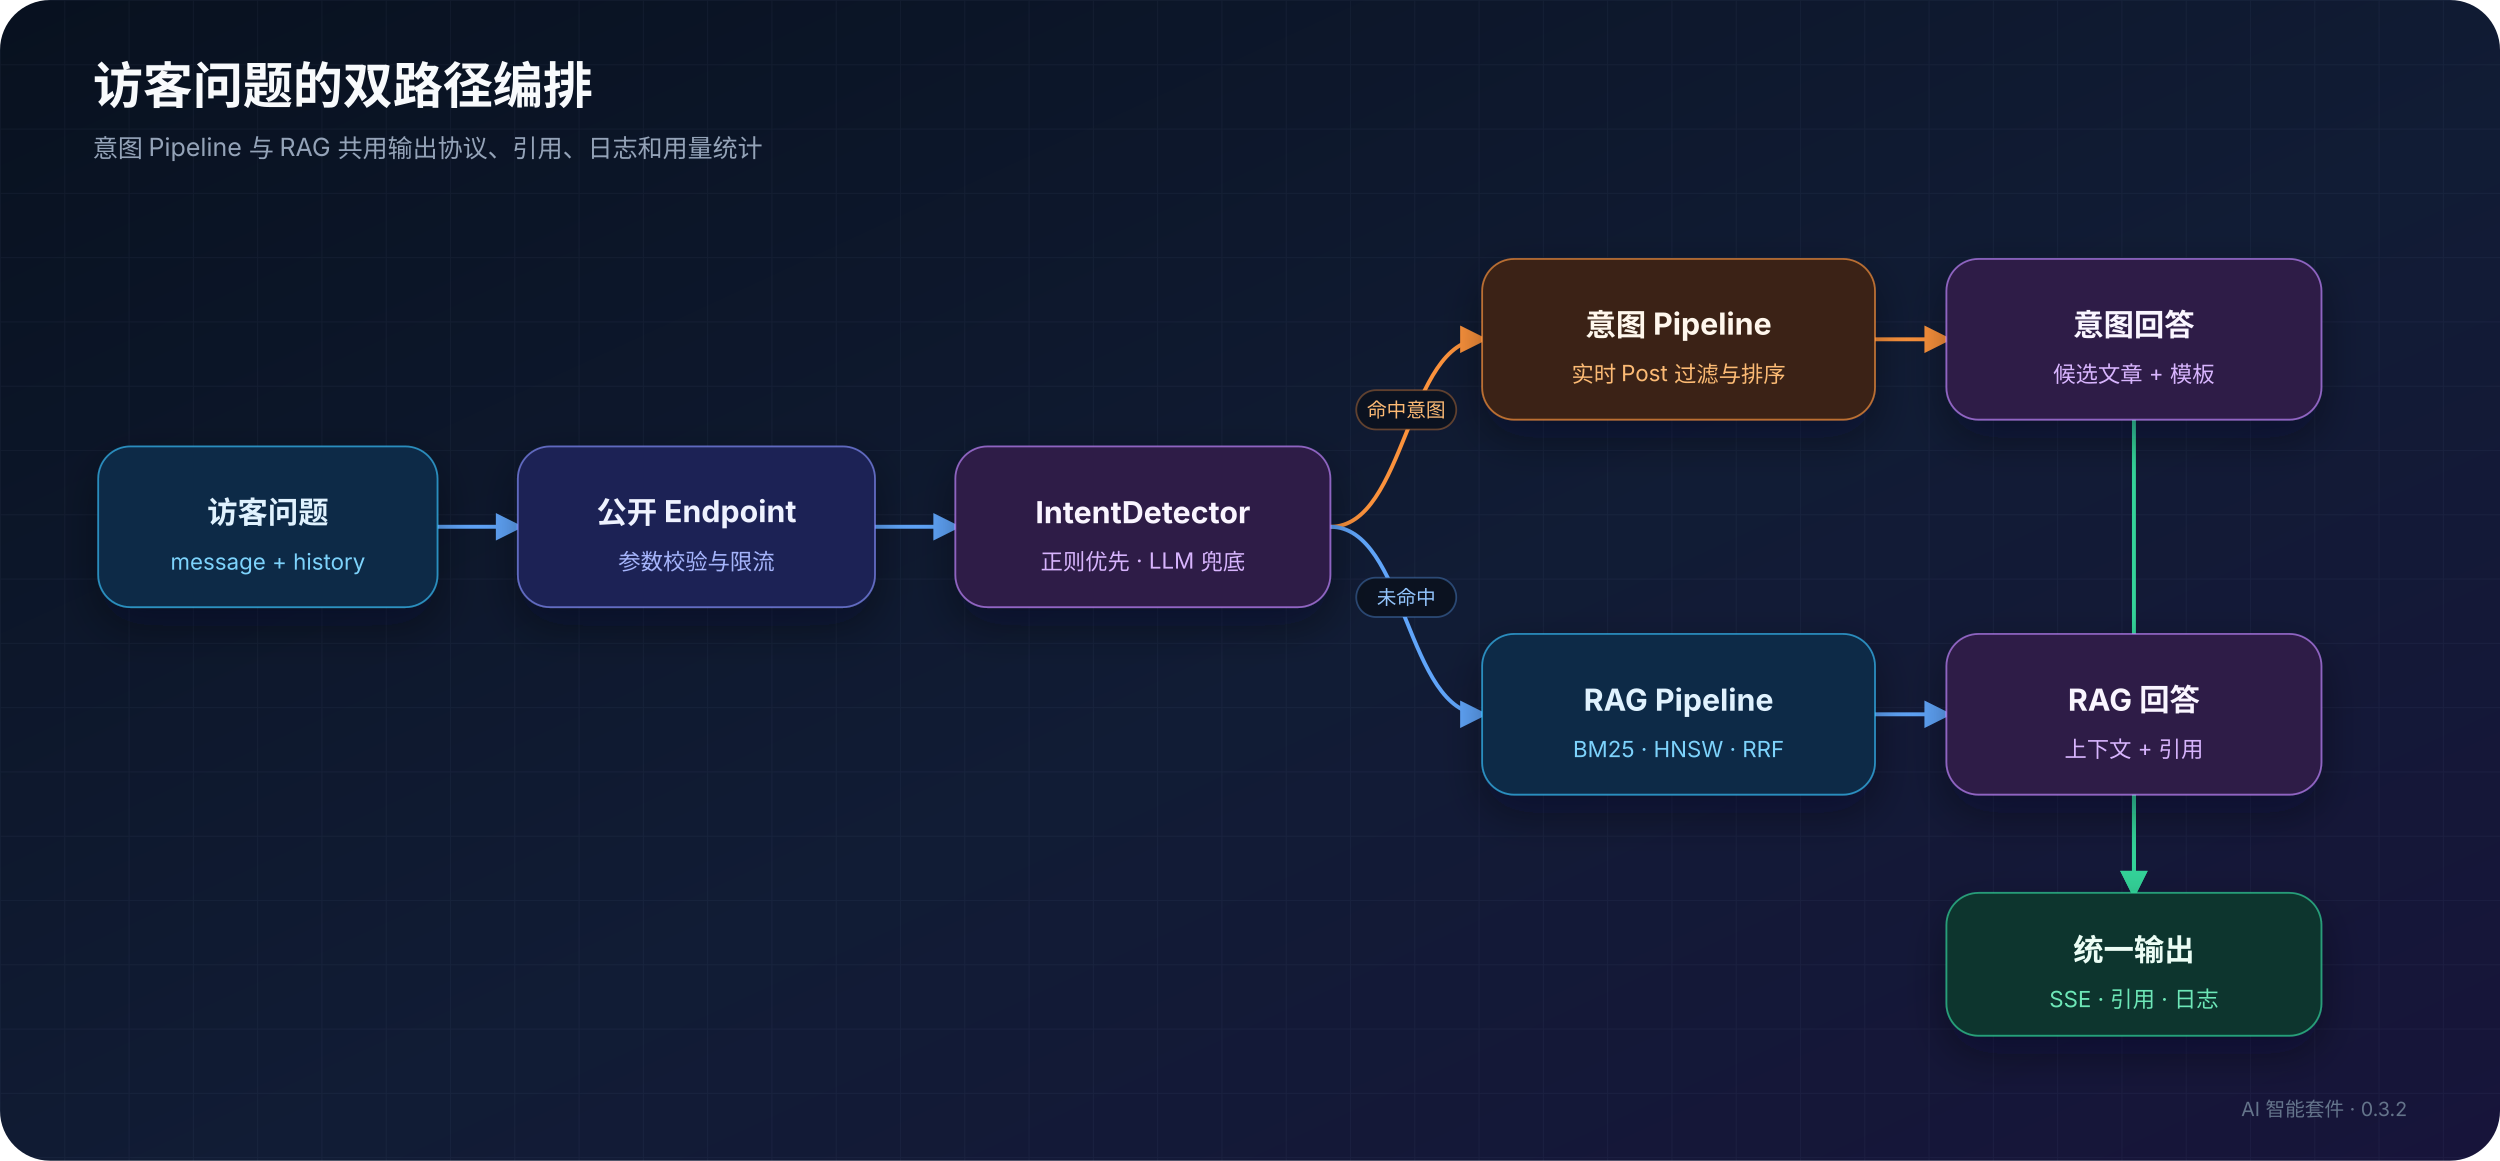
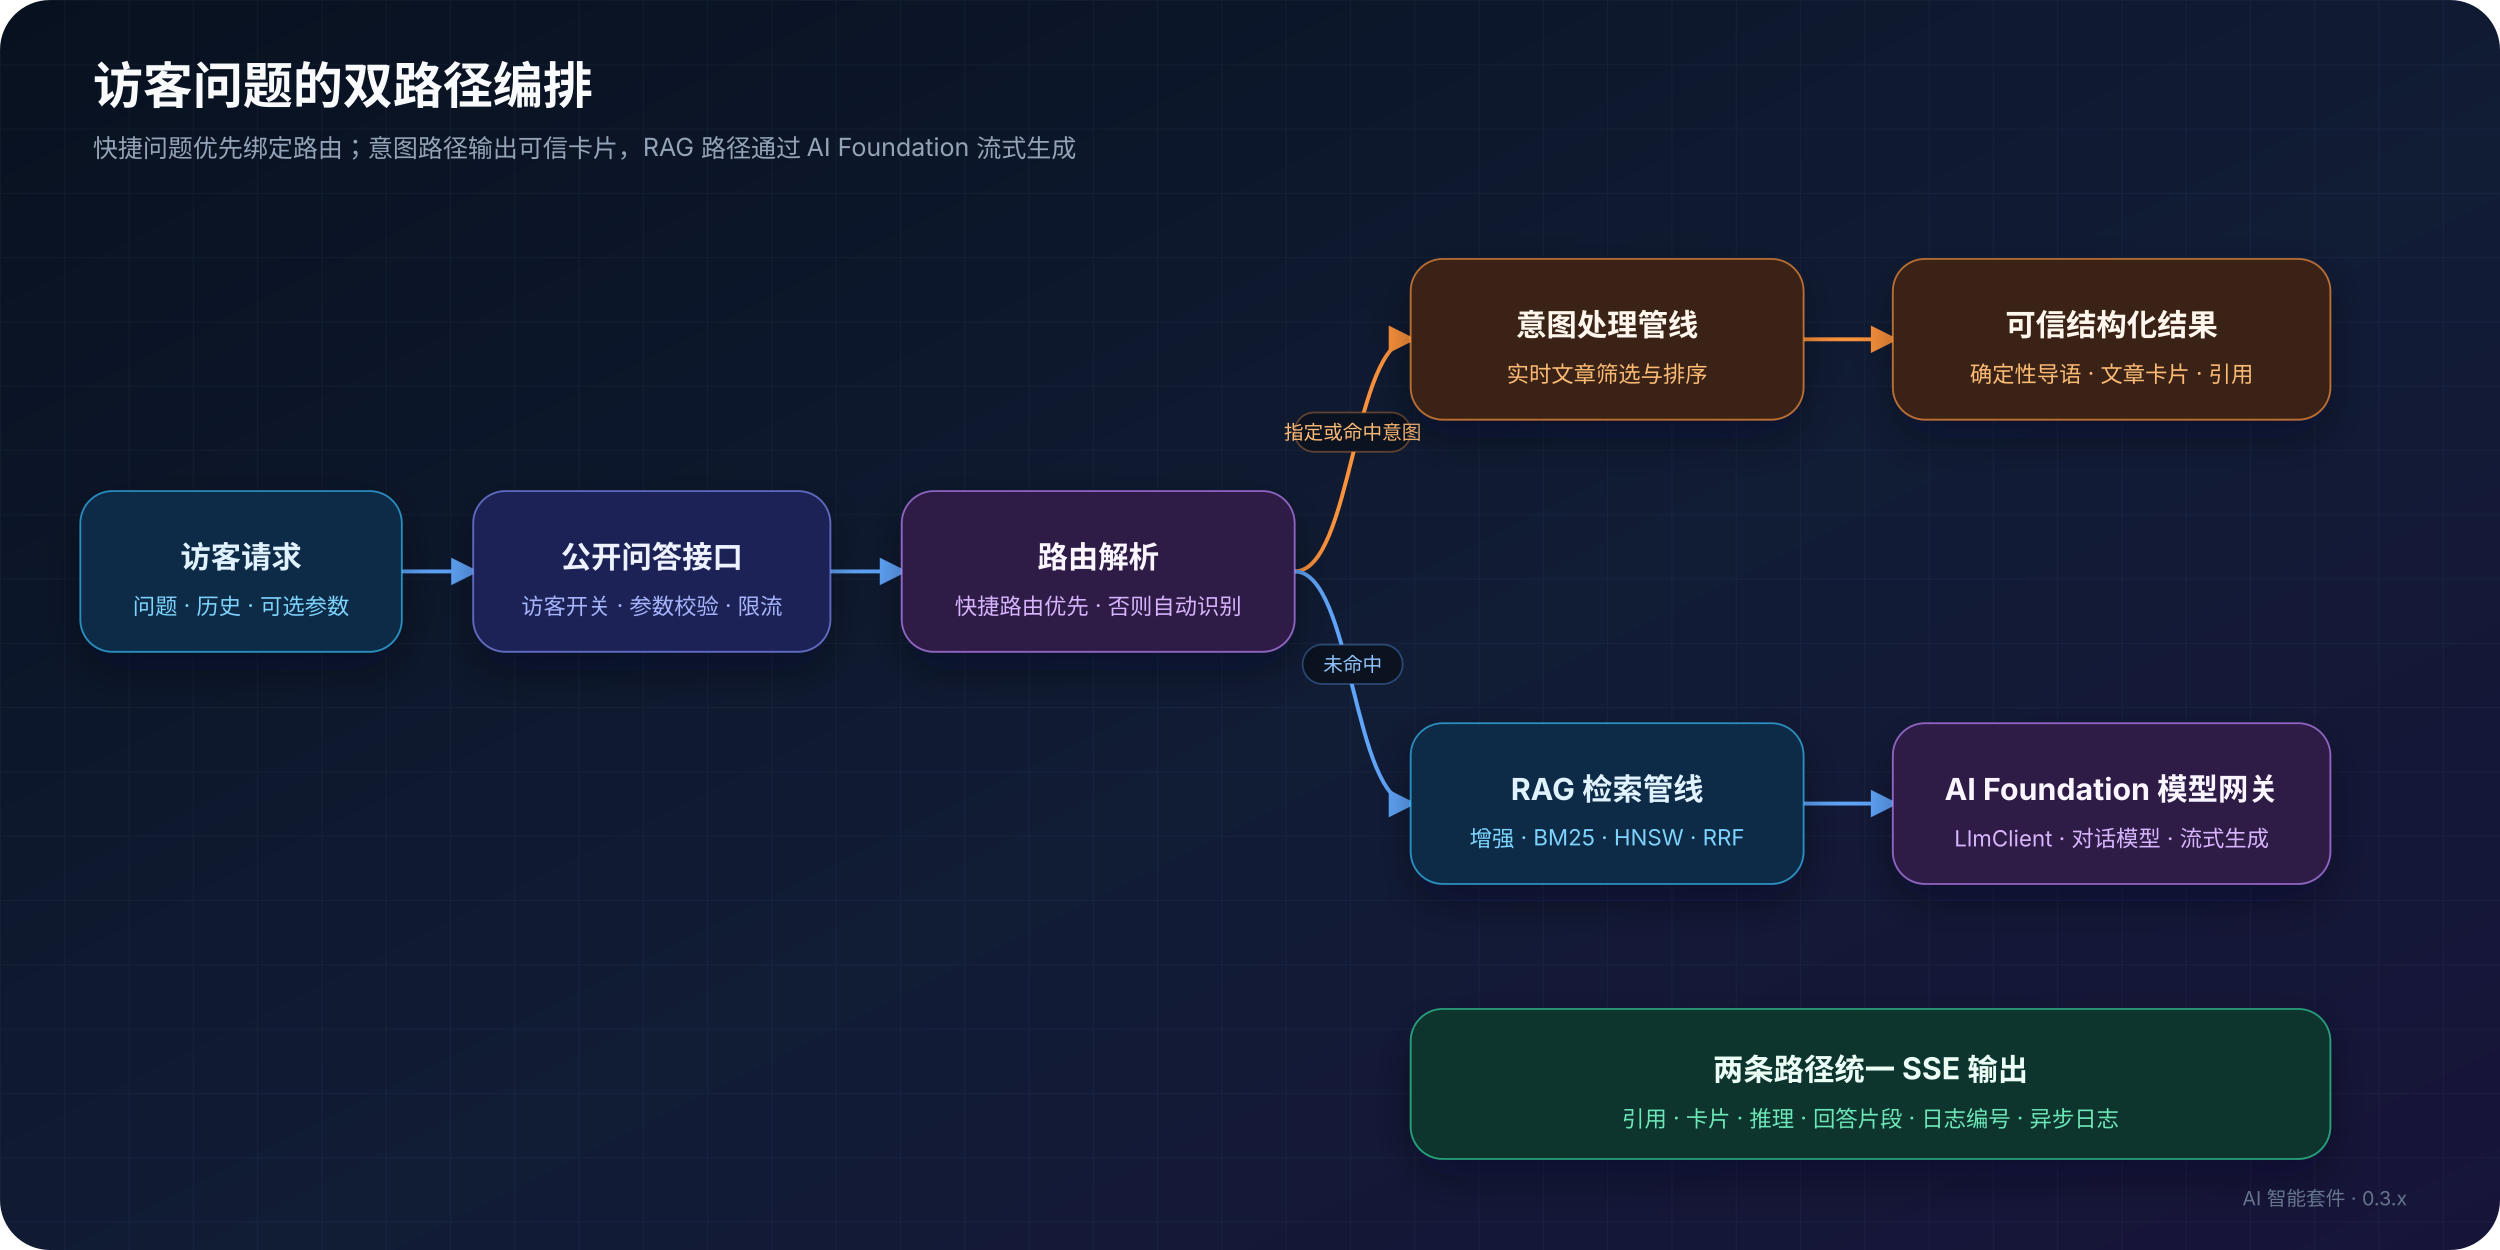
- <svg xmlns="http://www.w3.org/2000/svg" width="1400" height="650" viewBox="0 0 1400 650" fill="none" role="img" aria-labelledby="diagram-title diagram-desc" preserveAspectRatio="xMidYMid meet">
+ <svg xmlns="http://www.w3.org/2000/svg" width="1400" height="700" viewBox="0 0 1400 700" fill="none" role="img" aria-labelledby="diagram-title diagram-desc" preserveAspectRatio="xMidYMid meet">
  <defs>
    <linearGradient id="bg" x1="0" y1="0" x2="1" y2="1">
      <stop stop-color="#08111F" />
      <stop offset=".55" stop-color="#111C35" />
      <stop offset="1" stop-color="#17143A" />
    </linearGradient>
    <pattern id="grid" width="36" height="36" patternUnits="userSpaceOnUse">
      <path d="M36 0H0V36" fill="none" stroke="#C7D2FE" stroke-opacity=".045" />
    </pattern>
    <filter id="shadow" x="-25%" y="-30%" width="150%" height="170%">
      <feDropShadow dx="0" dy="10" stdDeviation="12" flood-color="#020617" flood-opacity=".38" />
    </filter>
    <marker id="arrow" viewBox="0 0 10 10" refX="8" refY="5" markerWidth="7" markerHeight="7" orient="auto">
      <path d="M0 0L10 5L0 10Z" fill="#60A5FA" />
    </marker>
    <marker id="arrowGreen" viewBox="0 0 10 10" refX="8" refY="5" markerWidth="7" markerHeight="7" orient="auto">
      <path d="M0 0L10 5L0 10Z" fill="#34D399" />
    </marker>
    <marker id="arrowOrange" viewBox="0 0 10 10" refX="8" refY="5" markerWidth="7" markerHeight="7" orient="auto">
      <path d="M0 0L10 5L0 10Z" fill="#FB923C" />
    </marker>
  </defs>
-   <rect width="1400" height="650" rx="28" fill="url(#bg)" />
-   <rect width="1400" height="650" rx="28" fill="url(#grid)" />
+   <rect width="1400" height="700" rx="28" fill="url(#bg)" />
+   <rect width="1400" height="700" rx="28" fill="url(#grid)" />
  <text x="52" y="58" fill="#F8FAFC" font-family="Inter, PingFang SC, Microsoft YaHei, sans-serif" font-size="28" font-weight="760">访客问题的双路径编排</text>
-   <text x="52" y="88" fill="#94A3B8" font-family="Inter, PingFang SC, Microsoft YaHei, sans-serif" font-size="14">意图 Pipeline 与 RAG 共用输出协议、引用、日志和用量统计</text>
-   <path d="M245 295 C267.5 295,267.5 295,290 295" stroke="#60A5FA" stroke-width="2.2" fill="none" marker-end="url(#arrow)" />
-   <path d="M490 295 C512.5 295,512.5 295,535 295" stroke="#60A5FA" stroke-width="2.2" fill="none" marker-end="url(#arrow)" />
-   <path d="M745 295 C787.5 295,787.5 190,830 190" stroke="#FB923C" stroke-width="2.2" fill="none" marker-end="url(#arrowOrange)" />
-   <rect x="759.5" y="218.5" width="56" height="22" rx="11" fill="#0B1220" stroke="#FB923C" stroke-opacity=".35" />
-   <text x="787.5" y="233.5" text-anchor="middle" fill="#FDBA74" font-family="Inter, PingFang SC, sans-serif" font-size="11">命中意图</text>
-   <path d="M745 295 C787.5 295,787.5 400,830 400" stroke="#60A5FA" stroke-width="2.2" fill="none" marker-end="url(#arrow)" />
-   <rect x="759.5" y="323.5" width="56" height="22" rx="11" fill="#0B1220" stroke="#60A5FA" stroke-opacity=".35" />
-   <text x="787.5" y="338.5" text-anchor="middle" fill="#93C5FD" font-family="Inter, PingFang SC, sans-serif" font-size="11">未命中</text>
-   <path d="M1050 190 C1070 190,1070 190,1090 190" stroke="#FB923C" stroke-width="2.2" fill="none" marker-end="url(#arrowOrange)" />
-   <path d="M1050 400 C1070 400,1070 400,1090 400" stroke="#60A5FA" stroke-width="2.2" fill="none" marker-end="url(#arrow)" />
-   <path d="M1195 235 C1195 367.5,1195 367.5,1195 500" stroke="#34D399" stroke-width="2.2" fill="none" marker-end="url(#arrowGreen)" />
-   <path d="M1195 445 C1195 472.5,1195 472.5,1195 500" stroke="#34D399" stroke-width="2.2" fill="none" marker-end="url(#arrowGreen)" />
+   <text x="52" y="88" fill="#94A3B8" font-family="Inter, PingFang SC, Microsoft YaHei, sans-serif" font-size="14">快捷问题优先绑定路由；意图路径输出可信卡片，RAG 路径通过 AI Foundation 流式生成</text>
+   <path d="M225 320 C245 320,245 320,265 320" stroke="#60A5FA" stroke-width="2.2" fill="none" marker-end="url(#arrow)" />
+   <path d="M465 320 C485 320,485 320,505 320" stroke="#60A5FA" stroke-width="2.2" fill="none" marker-end="url(#arrow)" />
+   <path d="M725 320 C757.5 320,757.5 190,790 190" stroke="#FB923C" stroke-width="2.2" fill="none" marker-end="url(#arrowOrange)" />
+   <rect x="725" y="231" width="65" height="22" rx="11" fill="#0B1220" stroke="#FB923C" stroke-opacity=".35" />
+   <text x="757.5" y="246" text-anchor="middle" fill="#FDBA74" font-family="Inter, PingFang SC, sans-serif" font-size="11">指定或命中意图</text>
+   <path d="M725 320 C757.5 320,757.5 450,790 450" stroke="#60A5FA" stroke-width="2.2" fill="none" marker-end="url(#arrow)" />
+   <rect x="729.5" y="361" width="56" height="22" rx="11" fill="#0B1220" stroke="#60A5FA" stroke-opacity=".35" />
+   <text x="757.5" y="376" text-anchor="middle" fill="#93C5FD" font-family="Inter, PingFang SC, sans-serif" font-size="11">未命中</text>
+   <path d="M1010 190 C1035 190,1035 190,1060 190" stroke="#FB923C" stroke-width="2.2" fill="none" marker-end="url(#arrowOrange)" />
+   <path d="M1010 450 C1035 450,1035 450,1060 450" stroke="#60A5FA" stroke-width="2.2" fill="none" marker-end="url(#arrow)" />
  <g filter="url(#shadow)">
-     <rect x="55" y="250" width="190" height="90" rx="18" fill="#0D2A47" stroke="#38BDF8" stroke-opacity=".68" />
-     <text x="150" y="293" text-anchor="middle" fill="#E0F2FE" font-family="Inter, PingFang SC, Microsoft YaHei, sans-serif" font-size="17" font-weight="720">访客问题</text>
-     <text x="150" y="319" text-anchor="middle" fill="#7DD3FC" font-family="Inter, PingFang SC, Microsoft YaHei, sans-serif" font-size="12.5">message + history</text>
+     <rect x="45" y="275" width="180" height="90" rx="18" fill="#0D2A47" stroke="#38BDF8" stroke-opacity=".68" />
+     <text x="135" y="318" text-anchor="middle" fill="#E0F2FE" font-family="Inter, PingFang SC, Microsoft YaHei, sans-serif" font-size="17" font-weight="720">访客请求</text>
+     <text x="135" y="344" text-anchor="middle" fill="#7DD3FC" font-family="Inter, PingFang SC, Microsoft YaHei, sans-serif" font-size="12.5">问题 · 历史 · 可选参数</text>
  </g>
  <g filter="url(#shadow)">
-     <rect x="290" y="250" width="200" height="90" rx="18" fill="#1E2455" stroke="#818CF8" stroke-opacity=".68" />
-     <text x="390" y="293" text-anchor="middle" fill="#EEF2FF" font-family="Inter, PingFang SC, Microsoft YaHei, sans-serif" font-size="17" font-weight="720">公开 Endpoint</text>
-     <text x="390" y="319" text-anchor="middle" fill="#A5B4FC" font-family="Inter, PingFang SC, Microsoft YaHei, sans-serif" font-size="12.5">参数校验与限流</text>
+     <rect x="265" y="275" width="200" height="90" rx="18" fill="#1E2455" stroke="#818CF8" stroke-opacity=".68" />
+     <text x="365" y="318" text-anchor="middle" fill="#EEF2FF" font-family="Inter, PingFang SC, Microsoft YaHei, sans-serif" font-size="17" font-weight="720">公开问答接口</text>
+     <text x="365" y="344" text-anchor="middle" fill="#A5B4FC" font-family="Inter, PingFang SC, Microsoft YaHei, sans-serif" font-size="12.5">访客开关 · 参数校验 · 限流</text>
  </g>
  <g filter="url(#shadow)">
-     <rect x="535" y="250" width="210" height="90" rx="18" fill="#2D1D46" stroke="#C084FC" stroke-opacity=".68" />
-     <text x="640" y="293" text-anchor="middle" fill="#FAF5FF" font-family="Inter, PingFang SC, Microsoft YaHei, sans-serif" font-size="17" font-weight="720">IntentDetector</text>
-     <text x="640" y="319" text-anchor="middle" fill="#D8B4FE" font-family="Inter, PingFang SC, Microsoft YaHei, sans-serif" font-size="12.5">正则优先 · LLM 兜底</text>
+     <rect x="505" y="275" width="220" height="90" rx="18" fill="#2D1D46" stroke="#C084FC" stroke-opacity=".68" />
+     <text x="615" y="318" text-anchor="middle" fill="#FAF5FF" font-family="Inter, PingFang SC, Microsoft YaHei, sans-serif" font-size="17" font-weight="720">路由解析</text>
+     <text x="615" y="344" text-anchor="middle" fill="#D8B4FE" font-family="Inter, PingFang SC, Microsoft YaHei, sans-serif" font-size="12.5">快捷路由优先 · 否则自动识别</text>
  </g>
  <g filter="url(#shadow)">
-     <rect x="830" y="145" width="220" height="90" rx="18" fill="#3A2416" stroke="#FB923C" stroke-opacity=".68" />
-     <text x="940" y="188" text-anchor="middle" fill="#FFF7ED" font-family="Inter, PingFang SC, Microsoft YaHei, sans-serif" font-size="17" font-weight="720">意图 Pipeline</text>
-     <text x="940" y="214" text-anchor="middle" fill="#FDBA74" font-family="Inter, PingFang SC, Microsoft YaHei, sans-serif" font-size="12.5">实时 Post 过滤与排序</text>
+     <rect x="790" y="145" width="220" height="90" rx="18" fill="#3A2416" stroke="#FB923C" stroke-opacity=".68" />
+     <text x="900" y="188" text-anchor="middle" fill="#FFF7ED" font-family="Inter, PingFang SC, Microsoft YaHei, sans-serif" font-size="17" font-weight="720">意图处理管线</text>
+     <text x="900" y="214" text-anchor="middle" fill="#FDBA74" font-family="Inter, PingFang SC, Microsoft YaHei, sans-serif" font-size="12.5">实时文章筛选与排序</text>
  </g>
  <g filter="url(#shadow)">
-     <rect x="830" y="355" width="220" height="90" rx="18" fill="#0D2A47" stroke="#38BDF8" stroke-opacity=".68" />
-     <text x="940" y="398" text-anchor="middle" fill="#E0F2FE" font-family="Inter, PingFang SC, Microsoft YaHei, sans-serif" font-size="17" font-weight="720">RAG Pipeline</text>
-     <text x="940" y="424" text-anchor="middle" fill="#7DD3FC" font-family="Inter, PingFang SC, Microsoft YaHei, sans-serif" font-size="12.5">BM25 · HNSW · RRF</text>
+     <rect x="1060" y="145" width="245" height="90" rx="18" fill="#3A2416" stroke="#FB923C" stroke-opacity=".68" />
+     <text x="1182.5" y="188" text-anchor="middle" fill="#FFF7ED" font-family="Inter, PingFang SC, Microsoft YaHei, sans-serif" font-size="17" font-weight="720">可信结构化结果</text>
+     <text x="1182.5" y="214" text-anchor="middle" fill="#FDBA74" font-family="Inter, PingFang SC, Microsoft YaHei, sans-serif" font-size="12.5">确定性导语 · 文章卡片 · 引用</text>
  </g>
  <g filter="url(#shadow)">
-     <rect x="1090" y="145" width="210" height="90" rx="18" fill="#2D1D46" stroke="#C084FC" stroke-opacity=".68" />
-     <text x="1195" y="188" text-anchor="middle" fill="#FAF5FF" font-family="Inter, PingFang SC, Microsoft YaHei, sans-serif" font-size="17" font-weight="720">意图回答</text>
-     <text x="1195" y="214" text-anchor="middle" fill="#D8B4FE" font-family="Inter, PingFang SC, Microsoft YaHei, sans-serif" font-size="12.5">候选文章 + 模板</text>
+     <rect x="790" y="405" width="220" height="90" rx="18" fill="#0D2A47" stroke="#38BDF8" stroke-opacity=".68" />
+     <text x="900" y="448" text-anchor="middle" fill="#E0F2FE" font-family="Inter, PingFang SC, Microsoft YaHei, sans-serif" font-size="17" font-weight="720">RAG 检索管线</text>
+     <text x="900" y="474" text-anchor="middle" fill="#7DD3FC" font-family="Inter, PingFang SC, Microsoft YaHei, sans-serif" font-size="12.5">增强 · BM25 · HNSW · RRF</text>
  </g>
  <g filter="url(#shadow)">
-     <rect x="1090" y="355" width="210" height="90" rx="18" fill="#2D1D46" stroke="#C084FC" stroke-opacity=".68" />
-     <text x="1195" y="398" text-anchor="middle" fill="#FAF5FF" font-family="Inter, PingFang SC, Microsoft YaHei, sans-serif" font-size="17" font-weight="720">RAG 回答</text>
-     <text x="1195" y="424" text-anchor="middle" fill="#D8B4FE" font-family="Inter, PingFang SC, Microsoft YaHei, sans-serif" font-size="12.5">上下文 + 引用</text>
+     <rect x="1060" y="405" width="245" height="90" rx="18" fill="#2D1D46" stroke="#C084FC" stroke-opacity=".68" />
+     <text x="1182.5" y="448" text-anchor="middle" fill="#FAF5FF" font-family="Inter, PingFang SC, Microsoft YaHei, sans-serif" font-size="17" font-weight="720">AI Foundation 模型网关</text>
+     <text x="1182.5" y="474" text-anchor="middle" fill="#D8B4FE" font-family="Inter, PingFang SC, Microsoft YaHei, sans-serif" font-size="12.5">LlmClient · 对话模型 · 流式生成</text>
  </g>
  <g filter="url(#shadow)">
-     <rect x="1090" y="500" width="210" height="80" rx="18" fill="#0B352F" stroke="#34D399" stroke-opacity=".68" />
-     <text x="1195" y="538" text-anchor="middle" fill="#ECFDF5" font-family="Inter, PingFang SC, Microsoft YaHei, sans-serif" font-size="17" font-weight="720">统一输出</text>
-     <text x="1195" y="564" text-anchor="middle" fill="#6EE7B7" font-family="Inter, PingFang SC, Microsoft YaHei, sans-serif" font-size="12.5">SSE · 引用 · 日志</text>
+     <rect x="790" y="565" width="515" height="84" rx="18" fill="#0B352F" stroke="#34D399" stroke-opacity=".68" />
+     <text x="1047.5" y="605" text-anchor="middle" fill="#ECFDF5" font-family="Inter, PingFang SC, Microsoft YaHei, sans-serif" font-size="17" font-weight="720">两条路径统一 SSE 输出</text>
+     <text x="1047.5" y="631" text-anchor="middle" fill="#6EE7B7" font-family="Inter, PingFang SC, Microsoft YaHei, sans-serif" font-size="12.5">引用 · 卡片 · 推理 · 回答片段 · 日志编号 · 异步日志</text>
  </g>
-   <text x="1348" y="625" text-anchor="end" fill="#64748B" font-family="Inter, PingFang SC, sans-serif" font-size="11">AI 智能套件 · 0.3.2</text>
+   <text x="1348" y="675" text-anchor="end" fill="#64748B" font-family="Inter, PingFang SC, sans-serif" font-size="11">AI 智能套件 · 0.3.x</text>
</svg>
